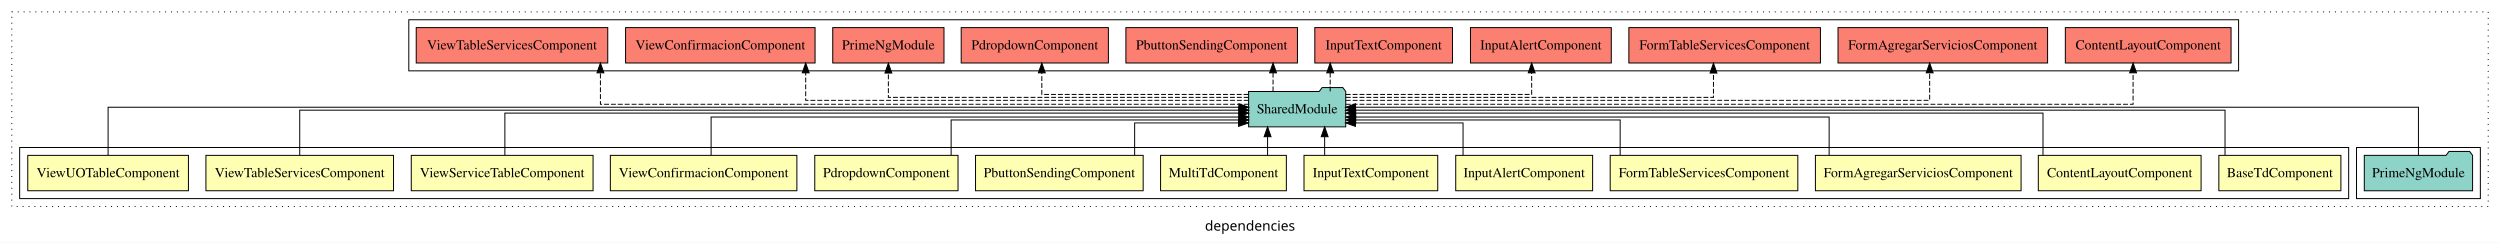
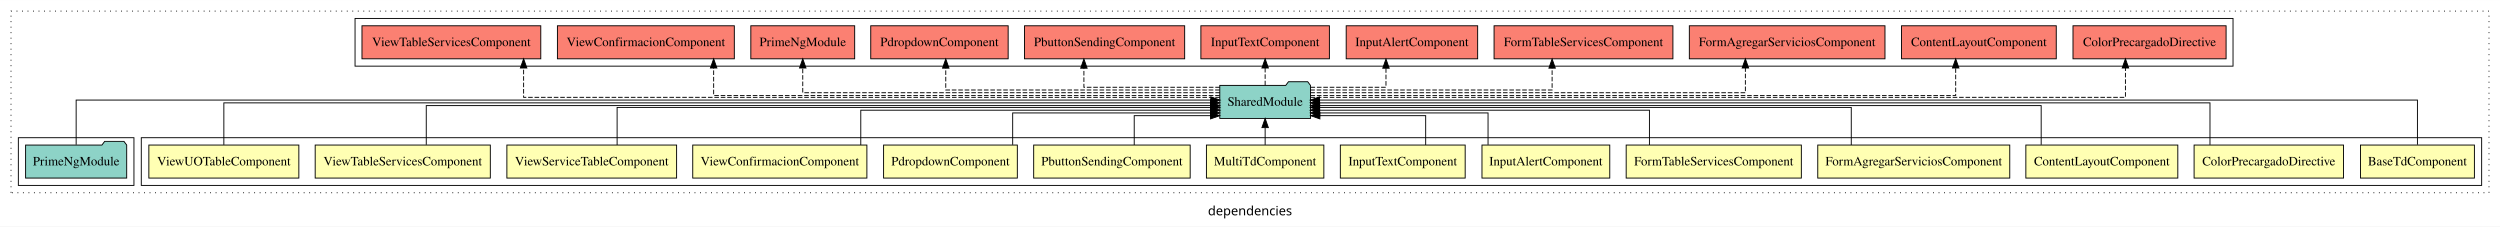
- <svg xmlns="http://www.w3.org/2000/svg" width="2544pt" height="247pt" viewBox="0.00 0.00 2544.00 246.80">
+ <svg xmlns="http://www.w3.org/2000/svg" width="2725pt" height="247pt" viewBox="0.00 0.00 2725.00 246.80">
  <g id="graph0" class="graph" transform="scale(1 1) rotate(0) translate(4 242.8)">
-     <polygon fill="white" stroke="transparent" points="-4,4 -4,-242.8 2540,-242.8 2540,4 -4,4" />
-     <text text-anchor="middle" x="1268" y="-8.2" font-family="sans-serif" font-size="14.00">dependencies</text>
+     <polygon fill="white" stroke="transparent" points="-4,4 -4,-242.8 2721,-242.8 2721,4 -4,4" />
+     <text text-anchor="middle" x="1358.5" y="-8.2" font-family="sans-serif" font-size="14.00">dependencies</text>
    <g id="clust1" class="cluster">
-       <polygon fill="none" stroke="black" stroke-dasharray="1,5" points="8,-32.8 8,-230.8 2528,-230.8 2528,-32.8 8,-32.8" />
-     </g>
-     <g id="clust16" class="cluster">
-       <polygon fill="none" stroke="black" points="2394,-40.8 2394,-92.8 2520,-92.8 2520,-40.8 2394,-40.8" />
+       <polygon fill="none" stroke="black" stroke-dasharray="1,5" points="8,-32.8 8,-230.8 2709,-230.8 2709,-32.8 8,-32.8" />
+     </g>
+     <g id="clust2" class="cluster">
+       <polygon fill="none" stroke="black" points="150,-40.8 150,-92.8 2701,-92.8 2701,-40.8 150,-40.8" />
    </g>
    <g id="clust17" class="cluster">
-       <polygon fill="none" stroke="black" points="412,-170.8 412,-222.8 2274,-222.8 2274,-170.8 412,-170.8" />
-     </g>
-     <g id="clust2" class="cluster">
-       <polygon fill="none" stroke="black" points="16,-40.8 16,-92.8 2386,-92.8 2386,-40.8 16,-40.8" />
+       <polygon fill="none" stroke="black" points="16,-40.8 16,-92.8 142,-92.8 142,-40.8 16,-40.8" />
+     </g>
+     <g id="clust18" class="cluster">
+       <polygon fill="none" stroke="black" points="383,-170.8 383,-222.8 2430,-222.8 2430,-170.8 383,-170.8" />
    </g>
    <g id="node1" class="node">
-       <polygon fill="#ffffb3" stroke="black" points="2378.1,-84.8 2253.9,-84.8 2253.9,-48.8 2378.1,-48.8 2378.1,-84.8" />
-       <text text-anchor="middle" x="2316" y="-62.6" font-family="Times,serif" font-size="14.00">BaseTdComponent</text>
+       <polygon fill="#ffffb3" stroke="black" points="2693.1,-84.8 2568.9,-84.8 2568.9,-48.8 2693.1,-48.8 2693.1,-84.8" />
+       <text text-anchor="middle" x="2631" y="-62.6" font-family="Times,serif" font-size="14.00">BaseTdComponent</text>
+     </g>
+     <g id="node15" class="node">
+       <polygon fill="#8dd3c7" stroke="black" points="1424.43,-149.8 1421.43,-153.8 1400.43,-153.8 1397.43,-149.8 1325.57,-149.8 1325.57,-113.8 1424.43,-113.8 1424.43,-149.8" />
+       <text text-anchor="middle" x="1375" y="-127.6" font-family="Times,serif" font-size="14.00">SharedModule</text>
+     </g>
+     <g id="edge1" class="edge">
+       <path fill="none" stroke="black" d="M2631,-85.11C2631,-104.95 2631,-133.8 2631,-133.8 2631,-133.8 1434.24,-133.8 1434.24,-133.8" />
+       <polygon fill="black" stroke="black" points="1434.24,-130.3 1424.24,-133.8 1434.24,-137.3 1434.24,-130.3" />
+     </g>
+     <g id="node2" class="node">
+       <polygon fill="#ffffb3" stroke="black" points="2550.44,-84.8 2387.56,-84.8 2387.56,-48.8 2550.44,-48.8 2550.44,-84.8" />
+       <text text-anchor="middle" x="2469" y="-62.6" font-family="Times,serif" font-size="14.00">ColorPrecargadoDirective</text>
+     </g>
+     <g id="edge2" class="edge">
+       <path fill="none" stroke="black" d="M2404.88,-84.97C2404.88,-103.89 2404.88,-130.8 2404.88,-130.8 2404.88,-130.8 1434.33,-130.8 1434.33,-130.8" />
+       <polygon fill="black" stroke="black" points="1434.33,-127.3 1424.33,-130.8 1434.33,-134.3 1434.33,-127.3" />
+     </g>
+     <g id="node3" class="node">
+       <polygon fill="#ffffb3" stroke="black" points="2369.82,-84.8 2204.18,-84.8 2204.18,-48.8 2369.82,-48.8 2369.82,-84.8" />
+       <text text-anchor="middle" x="2287" y="-62.6" font-family="Times,serif" font-size="14.00">ContentLayoutComponent</text>
+     </g>
+     <g id="edge3" class="edge">
+       <path fill="none" stroke="black" d="M2220.88,-85.1C2220.88,-103.07 2220.88,-127.8 2220.88,-127.8 2220.88,-127.8 1434.44,-127.8 1434.44,-127.8" />
+       <polygon fill="black" stroke="black" points="1434.44,-124.3 1424.44,-127.8 1434.44,-131.3 1434.44,-124.3" />
+     </g>
+     <g id="node4" class="node">
+       <polygon fill="#ffffb3" stroke="black" points="2186.64,-84.8 1977.36,-84.8 1977.36,-48.8 2186.64,-48.8 2186.64,-84.8" />
+       <text text-anchor="middle" x="2082" y="-62.6" font-family="Times,serif" font-size="14.00">FormAgregarServiciosComponent</text>
+     </g>
+     <g id="edge4" class="edge">
+       <path fill="none" stroke="black" d="M2013.88,-84.82C2013.88,-102.17 2013.88,-125.8 2013.88,-125.8 2013.88,-125.8 1434.33,-125.8 1434.33,-125.8" />
+       <polygon fill="black" stroke="black" points="1434.33,-122.3 1424.33,-125.8 1434.33,-129.3 1434.33,-122.3" />
+     </g>
+     <g id="node5" class="node">
+       <polygon fill="#ffffb3" stroke="black" points="1959.47,-84.8 1768.53,-84.8 1768.53,-48.8 1959.47,-48.8 1959.47,-84.8" />
+       <text text-anchor="middle" x="1864" y="-62.6" font-family="Times,serif" font-size="14.00">FormTableServicesComponent</text>
+     </g>
+     <g id="edge5" class="edge">
+       <path fill="none" stroke="black" d="M1793.88,-84.83C1793.88,-101.2 1793.88,-122.8 1793.88,-122.8 1793.88,-122.8 1434.28,-122.8 1434.28,-122.8" />
+       <polygon fill="black" stroke="black" points="1434.28,-119.3 1424.28,-122.8 1434.28,-126.3 1434.28,-119.3" />
+     </g>
+     <g id="node6" class="node">
+       <polygon fill="#ffffb3" stroke="black" points="1750.65,-84.8 1611.35,-84.8 1611.35,-48.8 1750.65,-48.8 1750.65,-84.8" />
+       <text text-anchor="middle" x="1681" y="-62.6" font-family="Times,serif" font-size="14.00">InputAlertComponent</text>
+     </g>
+     <g id="edge6" class="edge">
+       <path fill="none" stroke="black" d="M1617.97,-85.04C1617.97,-100.37 1617.97,-119.8 1617.97,-119.8 1617.97,-119.8 1434.46,-119.8 1434.46,-119.8" />
+       <polygon fill="black" stroke="black" points="1434.46,-116.3 1424.46,-119.8 1434.46,-123.3 1434.46,-116.3" />
+     </g>
+     <g id="node7" class="node">
+       <polygon fill="#ffffb3" stroke="black" points="1593.04,-84.8 1456.96,-84.8 1456.96,-48.8 1593.04,-48.8 1593.04,-84.8" />
+       <text text-anchor="middle" x="1525" y="-62.6" font-family="Times,serif" font-size="14.00">InputTextComponent</text>
+     </g>
+     <g id="edge7" class="edge">
+       <path fill="none" stroke="black" d="M1549.99,-84.85C1549.99,-99.17 1549.99,-116.8 1549.99,-116.8 1549.99,-116.8 1434.68,-116.8 1434.68,-116.8" />
+       <polygon fill="black" stroke="black" points="1434.68,-113.3 1424.68,-116.8 1434.68,-120.3 1434.68,-113.3" />
+     </g>
+     <g id="node8" class="node">
+       <polygon fill="#ffffb3" stroke="black" points="1439,-84.8 1311,-84.8 1311,-48.8 1439,-48.8 1439,-84.8" />
+       <text text-anchor="middle" x="1375" y="-62.6" font-family="Times,serif" font-size="14.00">MultiTdComponent</text>
+     </g>
+     <g id="edge8" class="edge">
+       <path fill="none" stroke="black" d="M1375,-84.91C1375,-84.91 1375,-103.79 1375,-103.79" />
+       <polygon fill="black" stroke="black" points="1371.5,-103.79 1375,-113.79 1378.5,-103.79 1371.5,-103.79" />
+     </g>
+     <g id="node9" class="node">
+       <polygon fill="#ffffb3" stroke="black" points="1293.29,-84.8 1122.71,-84.8 1122.71,-48.8 1293.29,-48.8 1293.29,-84.8" />
+       <text text-anchor="middle" x="1208" y="-62.6" font-family="Times,serif" font-size="14.00">PbuttonSendingComponent</text>
+     </g>
+     <g id="edge9" class="edge">
+       <path fill="none" stroke="black" d="M1232.3,-84.85C1232.3,-99.17 1232.3,-116.8 1232.3,-116.8 1232.3,-116.8 1315.49,-116.8 1315.49,-116.8" />
+       <polygon fill="black" stroke="black" points="1315.49,-120.3 1325.49,-116.8 1315.49,-113.3 1315.49,-120.3" />
+     </g>
+     <g id="node10" class="node">
+       <polygon fill="#ffffb3" stroke="black" points="1104.89,-84.8 959.11,-84.8 959.11,-48.8 1104.89,-48.8 1104.89,-84.8" />
+       <text text-anchor="middle" x="1032" y="-62.6" font-family="Times,serif" font-size="14.00">PdropdownComponent</text>
+     </g>
+     <g id="edge10" class="edge">
+       <path fill="none" stroke="black" d="M1099.82,-85.04C1099.82,-100.37 1099.82,-119.8 1099.82,-119.8 1099.82,-119.8 1315.49,-119.8 1315.49,-119.8" />
+       <polygon fill="black" stroke="black" points="1315.49,-123.3 1325.49,-119.8 1315.49,-116.3 1315.49,-123.3" />
+     </g>
+     <g id="node11" class="node">
+       <polygon fill="#ffffb3" stroke="black" points="940.91,-84.8 751.09,-84.8 751.09,-48.8 940.91,-48.8 940.91,-84.8" />
+       <text text-anchor="middle" x="846" y="-62.6" font-family="Times,serif" font-size="14.00">ViewConfirmacionComponent</text>
+     </g>
+     <g id="edge11" class="edge">
+       <path fill="none" stroke="black" d="M934.25,-84.83C934.25,-101.2 934.25,-122.8 934.25,-122.8 934.25,-122.8 1315.72,-122.8 1315.72,-122.8" />
+       <polygon fill="black" stroke="black" points="1315.72,-126.3 1325.72,-122.8 1315.72,-119.3 1315.72,-126.3" />
+     </g>
+     <g id="node12" class="node">
+       <polygon fill="#ffffb3" stroke="black" points="733.5,-84.8 548.5,-84.8 548.5,-48.8 733.5,-48.8 733.5,-84.8" />
+       <text text-anchor="middle" x="641" y="-62.6" font-family="Times,serif" font-size="14.00">ViewServiceTableComponent</text>
+     </g>
+     <g id="edge12" class="edge">
+       <path fill="none" stroke="black" d="M668.65,-84.82C668.65,-102.17 668.65,-125.8 668.65,-125.8 668.65,-125.8 1315.61,-125.8 1315.61,-125.8" />
+       <polygon fill="black" stroke="black" points="1315.61,-129.3 1325.61,-125.8 1315.61,-122.3 1315.61,-129.3" />
+     </g>
+     <g id="node13" class="node">
+       <polygon fill="#ffffb3" stroke="black" points="530.45,-84.8 339.55,-84.8 339.55,-48.8 530.45,-48.8 530.45,-84.8" />
+       <text text-anchor="middle" x="435" y="-62.6" font-family="Times,serif" font-size="14.00">ViewTableServicesComponent</text>
+     </g>
+     <g id="edge13" class="edge">
+       <path fill="none" stroke="black" d="M460.62,-85.1C460.62,-103.07 460.62,-127.8 460.62,-127.8 460.62,-127.8 1315.52,-127.8 1315.52,-127.8" />
+       <polygon fill="black" stroke="black" points="1315.52,-131.3 1325.52,-127.8 1315.51,-124.3 1315.52,-131.3" />
    </g>
    <g id="node14" class="node">
-       <polygon fill="#8dd3c7" stroke="black" points="1365.43,-149.8 1362.43,-153.8 1341.43,-153.8 1338.43,-149.8 1266.57,-149.8 1266.57,-113.8 1365.43,-113.8 1365.43,-149.8" />
-       <text text-anchor="middle" x="1316" y="-127.6" font-family="Times,serif" font-size="14.00">SharedModule</text>
-     </g>
-     <g id="edge1" class="edge">
-       <path fill="none" stroke="black" d="M2260.18,-84.97C2260.18,-103.89 2260.18,-130.8 2260.18,-130.8 2260.18,-130.8 1375.43,-130.8 1375.43,-130.8" />
-       <polygon fill="black" stroke="black" points="1375.43,-127.3 1365.43,-130.8 1375.43,-134.3 1375.43,-127.3" />
-     </g>
-     <g id="node2" class="node">
-       <polygon fill="#ffffb3" stroke="black" points="2235.82,-84.8 2070.18,-84.8 2070.18,-48.8 2235.82,-48.8 2235.82,-84.8" />
-       <text text-anchor="middle" x="2153" y="-62.6" font-family="Times,serif" font-size="14.00">ContentLayoutComponent</text>
-     </g>
-     <g id="edge2" class="edge">
-       <path fill="none" stroke="black" d="M2074.95,-85.1C2074.95,-103.07 2074.95,-127.8 2074.95,-127.8 2074.95,-127.8 1375.5,-127.8 1375.5,-127.8" />
-       <polygon fill="black" stroke="black" points="1375.5,-124.3 1365.5,-127.8 1375.5,-131.3 1375.5,-124.3" />
-     </g>
-     <g id="node3" class="node">
-       <polygon fill="#ffffb3" stroke="black" points="2052.64,-84.8 1843.36,-84.8 1843.36,-48.8 2052.64,-48.8 2052.64,-84.8" />
-       <text text-anchor="middle" x="1948" y="-62.6" font-family="Times,serif" font-size="14.00">FormAgregarServiciosComponent</text>
-     </g>
-     <g id="edge3" class="edge">
-       <path fill="none" stroke="black" d="M1857.33,-84.84C1857.33,-101.53 1857.33,-123.8 1857.33,-123.8 1857.33,-123.8 1375.47,-123.8 1375.47,-123.8" />
-       <polygon fill="black" stroke="black" points="1375.47,-120.3 1365.47,-123.8 1375.47,-127.3 1375.47,-120.3" />
-     </g>
-     <g id="node4" class="node">
-       <polygon fill="#ffffb3" stroke="black" points="1825.47,-84.8 1634.53,-84.8 1634.53,-48.8 1825.47,-48.8 1825.47,-84.8" />
-       <text text-anchor="middle" x="1730" y="-62.6" font-family="Times,serif" font-size="14.00">FormTableServicesComponent</text>
-     </g>
-     <g id="edge4" class="edge">
-       <path fill="none" stroke="black" d="M1644.67,-85.08C1644.67,-100.75 1644.67,-120.8 1644.67,-120.8 1644.67,-120.8 1375.56,-120.8 1375.56,-120.8" />
-       <polygon fill="black" stroke="black" points="1375.56,-117.3 1365.56,-120.8 1375.56,-124.3 1375.56,-117.3" />
-     </g>
-     <g id="node5" class="node">
-       <polygon fill="#ffffb3" stroke="black" points="1616.65,-84.8 1477.35,-84.8 1477.35,-48.8 1616.65,-48.8 1616.65,-84.8" />
-       <text text-anchor="middle" x="1547" y="-62.6" font-family="Times,serif" font-size="14.00">InputAlertComponent</text>
-     </g>
-     <g id="edge5" class="edge">
-       <path fill="none" stroke="black" d="M1484.8,-84.92C1484.8,-99.58 1484.8,-117.8 1484.8,-117.8 1484.8,-117.8 1375.28,-117.8 1375.28,-117.8" />
-       <polygon fill="black" stroke="black" points="1375.28,-114.3 1365.28,-117.8 1375.28,-121.3 1375.28,-114.3" />
-     </g>
-     <g id="node6" class="node">
-       <polygon fill="#ffffb3" stroke="black" points="1459.04,-84.8 1322.96,-84.8 1322.96,-48.8 1459.04,-48.8 1459.04,-84.8" />
-       <text text-anchor="middle" x="1391" y="-62.6" font-family="Times,serif" font-size="14.00">InputTextComponent</text>
-     </g>
-     <g id="edge6" class="edge">
-       <path fill="none" stroke="black" d="M1343.97,-84.91C1343.97,-84.91 1343.97,-103.79 1343.97,-103.79" />
-       <polygon fill="black" stroke="black" points="1340.47,-103.79 1343.97,-113.79 1347.47,-103.79 1340.47,-103.79" />
-     </g>
-     <g id="node7" class="node">
-       <polygon fill="#ffffb3" stroke="black" points="1305,-84.8 1177,-84.8 1177,-48.8 1305,-48.8 1305,-84.8" />
-       <text text-anchor="middle" x="1241" y="-62.6" font-family="Times,serif" font-size="14.00">MultiTdComponent</text>
-     </g>
-     <g id="edge7" class="edge">
-       <path fill="none" stroke="black" d="M1285.89,-84.91C1285.89,-84.91 1285.89,-103.79 1285.89,-103.79" />
-       <polygon fill="black" stroke="black" points="1282.39,-103.79 1285.89,-113.79 1289.39,-103.79 1282.39,-103.79" />
-     </g>
-     <g id="node8" class="node">
-       <polygon fill="#ffffb3" stroke="black" points="1159.29,-84.8 988.71,-84.8 988.71,-48.8 1159.29,-48.8 1159.29,-84.8" />
-       <text text-anchor="middle" x="1074" y="-62.6" font-family="Times,serif" font-size="14.00">PbuttonSendingComponent</text>
-     </g>
-     <g id="edge8" class="edge">
-       <path fill="none" stroke="black" d="M1150.62,-84.92C1150.62,-99.58 1150.62,-117.8 1150.62,-117.8 1150.62,-117.8 1256.38,-117.8 1256.38,-117.8" />
-       <polygon fill="black" stroke="black" points="1256.38,-121.3 1266.38,-117.8 1256.38,-114.3 1256.38,-121.3" />
-     </g>
-     <g id="node9" class="node">
-       <polygon fill="#ffffb3" stroke="black" points="970.89,-84.8 825.11,-84.8 825.11,-48.8 970.89,-48.8 970.89,-84.8" />
-       <text text-anchor="middle" x="898" y="-62.6" font-family="Times,serif" font-size="14.00">PdropdownComponent</text>
-     </g>
-     <g id="edge9" class="edge">
-       <path fill="none" stroke="black" d="M963.87,-85.08C963.87,-100.75 963.87,-120.8 963.87,-120.8 963.87,-120.8 1256.67,-120.8 1256.67,-120.8" />
-       <polygon fill="black" stroke="black" points="1256.67,-124.3 1266.67,-120.8 1256.67,-117.3 1256.67,-124.3" />
-     </g>
-     <g id="node10" class="node">
-       <polygon fill="#ffffb3" stroke="black" points="806.91,-84.8 617.09,-84.8 617.09,-48.8 806.91,-48.8 806.91,-84.8" />
-       <text text-anchor="middle" x="712" y="-62.6" font-family="Times,serif" font-size="14.00">ViewConfirmacionComponent</text>
-     </g>
-     <g id="edge10" class="edge">
-       <path fill="none" stroke="black" d="M719.62,-84.84C719.62,-101.53 719.62,-123.8 719.62,-123.8 719.62,-123.8 1256.69,-123.8 1256.69,-123.8" />
-       <polygon fill="black" stroke="black" points="1256.69,-127.3 1266.69,-123.8 1256.69,-120.3 1256.69,-127.3" />
-     </g>
-     <g id="node11" class="node">
-       <polygon fill="#ffffb3" stroke="black" points="599.5,-84.8 414.5,-84.8 414.5,-48.8 599.5,-48.8 599.5,-84.8" />
-       <text text-anchor="middle" x="507" y="-62.6" font-family="Times,serif" font-size="14.00">ViewServiceTableComponent</text>
-     </g>
-     <g id="edge11" class="edge">
-       <path fill="none" stroke="black" d="M509.76,-85.1C509.76,-103.07 509.76,-127.8 509.76,-127.8 509.76,-127.8 1256.78,-127.8 1256.78,-127.8" />
-       <polygon fill="black" stroke="black" points="1256.78,-131.3 1266.78,-127.8 1256.78,-124.3 1256.78,-131.3" />
-     </g>
-     <g id="node12" class="node">
-       <polygon fill="#ffffb3" stroke="black" points="396.45,-84.8 205.55,-84.8 205.55,-48.8 396.45,-48.8 396.45,-84.8" />
-       <text text-anchor="middle" x="301" y="-62.6" font-family="Times,serif" font-size="14.00">ViewTableServicesComponent</text>
-     </g>
-     <g id="edge12" class="edge">
-       <path fill="none" stroke="black" d="M301,-84.97C301,-103.89 301,-130.8 301,-130.8 301,-130.8 1256.7,-130.8 1256.7,-130.8" />
-       <polygon fill="black" stroke="black" points="1256.7,-134.3 1266.7,-130.8 1256.7,-127.3 1256.7,-134.3" />
-     </g>
-     <g id="node13" class="node">
-       <polygon fill="#ffffb3" stroke="black" points="187.75,-84.8 24.25,-84.8 24.25,-48.8 187.75,-48.8 187.75,-84.8" />
-       <text text-anchor="middle" x="106" y="-62.6" font-family="Times,serif" font-size="14.00">ViewUOTableComponent</text>
-     </g>
-     <g id="edge13" class="edge">
-       <path fill="none" stroke="black" d="M106,-85.11C106,-104.95 106,-133.8 106,-133.8 106,-133.8 1256.69,-133.8 1256.69,-133.8" />
-       <polygon fill="black" stroke="black" points="1256.69,-137.3 1266.69,-133.8 1256.69,-130.3 1256.69,-137.3" />
+       <polygon fill="#ffffb3" stroke="black" points="321.75,-84.8 158.25,-84.8 158.25,-48.8 321.75,-48.8 321.75,-84.8" />
+       <text text-anchor="middle" x="240" y="-62.6" font-family="Times,serif" font-size="14.00">ViewUOTableComponent</text>
+     </g>
+     <g id="edge14" class="edge">
+       <path fill="none" stroke="black" d="M240,-84.97C240,-103.89 240,-130.8 240,-130.8 240,-130.8 1315.5,-130.8 1315.5,-130.8" />
+       <polygon fill="black" stroke="black" points="1315.5,-134.3 1325.5,-130.8 1315.5,-127.3 1315.5,-134.3" />
+     </g>
+     <g id="node17" class="node">
+       <polygon fill="#fb8072" stroke="black" points="2422.44,-214.8 2255.56,-214.8 2255.56,-178.8 2422.44,-178.8 2422.44,-214.8" />
+       <text text-anchor="middle" x="2339" y="-192.6" font-family="Times,serif" font-size="14.00">ColorPrecargadoDirective </text>
+     </g>
+     <g id="edge16" class="edge">
+       <path fill="none" stroke="black" stroke-dasharray="5,2" d="M1424.42,-136.8C1617.83,-136.8 2312.72,-136.8 2312.72,-136.8 2312.72,-136.8 2312.72,-168.8 2312.72,-168.8" />
+       <polygon fill="black" stroke="black" points="2309.22,-168.8 2312.72,-178.8 2316.22,-168.8 2309.22,-168.8" />
+     </g>
+     <g id="node18" class="node">
+       <polygon fill="#fb8072" stroke="black" points="2237.32,-214.8 2068.68,-214.8 2068.68,-178.8 2237.32,-178.8 2237.32,-214.8" />
+       <text text-anchor="middle" x="2153" y="-192.6" font-family="Times,serif" font-size="14.00">ContentLayoutComponent </text>
+     </g>
+     <g id="edge17" class="edge">
+       <path fill="none" stroke="black" stroke-dasharray="5,2" d="M1424.39,-138.8C1591.84,-138.8 2127.7,-138.8 2127.7,-138.8 2127.7,-138.8 2127.7,-168.77 2127.7,-168.77" />
+       <polygon fill="black" stroke="black" points="2124.2,-168.77 2127.7,-178.77 2131.2,-168.77 2124.2,-168.77" />
+     </g>
+     <g id="node19" class="node">
+       <polygon fill="#fb8072" stroke="black" points="2050.63,-214.8 1837.37,-214.8 1837.37,-178.8 2050.63,-178.8 2050.63,-214.8" />
+       <text text-anchor="middle" x="1944" y="-192.6" font-family="Times,serif" font-size="14.00">FormAgregarServiciosComponent </text>
+     </g>
+     <g id="edge18" class="edge">
+       <path fill="none" stroke="black" stroke-dasharray="5,2" d="M1424.25,-141.8C1554.55,-141.8 1898.46,-141.8 1898.46,-141.8 1898.46,-141.8 1898.46,-168.79 1898.46,-168.79" />
+       <polygon fill="black" stroke="black" points="1894.96,-168.79 1898.46,-178.79 1901.96,-168.79 1894.96,-168.79" />
+     </g>
+     <g id="node20" class="node">
+       <polygon fill="#fb8072" stroke="black" points="1819.47,-214.8 1624.53,-214.8 1624.53,-178.8 1819.47,-178.8 1819.47,-214.8" />
+       <text text-anchor="middle" x="1722" y="-192.6" font-family="Times,serif" font-size="14.00">FormTableServicesComponent </text>
+     </g>
+     <g id="edge19" class="edge">
+       <path fill="none" stroke="black" stroke-dasharray="5,2" d="M1424.22,-144.8C1512.31,-144.8 1687.8,-144.8 1687.8,-144.8 1687.8,-144.8 1687.8,-168.61 1687.8,-168.61" />
+       <polygon fill="black" stroke="black" points="1684.3,-168.61 1687.8,-178.61 1691.3,-168.61 1684.3,-168.61" />
+     </g>
+     <g id="node21" class="node">
+       <polygon fill="#fb8072" stroke="black" points="1606.65,-214.8 1463.35,-214.8 1463.35,-178.8 1606.65,-178.8 1606.65,-214.8" />
+       <text text-anchor="middle" x="1535" y="-192.6" font-family="Times,serif" font-size="14.00">InputAlertComponent </text>
+     </g>
+     <g id="edge20" class="edge">
+       <path fill="none" stroke="black" stroke-dasharray="5,2" d="M1424.42,-147.8C1461.79,-147.8 1506.71,-147.8 1506.71,-147.8 1506.71,-147.8 1506.71,-168.55 1506.71,-168.55" />
+       <polygon fill="black" stroke="black" points="1503.21,-168.55 1506.71,-178.55 1510.21,-168.55 1503.21,-168.55" />
+     </g>
+     <g id="node22" class="node">
+       <polygon fill="#fb8072" stroke="black" points="1445.04,-214.8 1304.96,-214.8 1304.96,-178.8 1445.04,-178.8 1445.04,-214.8" />
+       <text text-anchor="middle" x="1375" y="-192.6" font-family="Times,serif" font-size="14.00">InputTextComponent </text>
+     </g>
+     <g id="edge21" class="edge">
+       <path fill="none" stroke="black" stroke-dasharray="5,2" d="M1375,-149.91C1375,-149.91 1375,-168.79 1375,-168.79" />
+       <polygon fill="black" stroke="black" points="1371.5,-168.79 1375,-178.79 1378.5,-168.79 1371.5,-168.79" />
+     </g>
+     <g id="node23" class="node">
+       <polygon fill="#fb8072" stroke="black" points="1287.29,-214.8 1112.71,-214.8 1112.71,-178.8 1287.29,-178.8 1287.29,-214.8" />
+       <text text-anchor="middle" x="1200" y="-192.6" font-family="Times,serif" font-size="14.00">PbuttonSendingComponent </text>
+     </g>
+     <g id="edge22" class="edge">
+       <path fill="none" stroke="black" stroke-dasharray="5,2" d="M1325.66,-147.8C1267.15,-147.8 1177.45,-147.8 1177.45,-147.8 1177.45,-147.8 1177.45,-168.55 1177.45,-168.55" />
+       <polygon fill="black" stroke="black" points="1173.95,-168.55 1177.45,-178.55 1180.95,-168.55 1173.95,-168.55" />
+     </g>
+     <g id="node24" class="node">
+       <polygon fill="#fb8072" stroke="black" points="1094.89,-214.8 945.11,-214.8 945.11,-178.8 1094.89,-178.8 1094.89,-214.8" />
+       <text text-anchor="middle" x="1020" y="-192.6" font-family="Times,serif" font-size="14.00">PdropdownComponent </text>
+     </g>
+     <g id="edge23" class="edge">
+       <path fill="none" stroke="black" stroke-dasharray="5,2" d="M1325.49,-144.8C1229.38,-144.8 1026.88,-144.8 1026.88,-144.8 1026.88,-144.8 1026.88,-168.61 1026.88,-168.61" />
+       <polygon fill="black" stroke="black" points="1023.38,-168.61 1026.88,-178.61 1030.38,-168.61 1023.38,-168.61" />
+     </g>
+     <g id="node25" class="node">
+       <polygon fill="#fb8072" stroke="black" points="927.6,-214.8 814.4,-214.8 814.4,-178.8 927.6,-178.8 927.6,-214.8" />
+       <text text-anchor="middle" x="871" y="-192.6" font-family="Times,serif" font-size="14.00">PrimeNgModule </text>
+     </g>
+     <g id="edge24" class="edge">
+       <path fill="none" stroke="black" stroke-dasharray="5,2" d="M1325.76,-141.8C1198.94,-141.8 871,-141.8 871,-141.8 871,-141.8 871,-168.79 871,-168.79" />
+       <polygon fill="black" stroke="black" points="867.5,-168.79 871,-178.79 874.5,-168.79 867.5,-168.79" />
+     </g>
+     <g id="node26" class="node">
+       <polygon fill="#fb8072" stroke="black" points="796.41,-214.8 603.59,-214.8 603.59,-178.8 796.41,-178.8 796.41,-214.8" />
+       <text text-anchor="middle" x="700" y="-192.6" font-family="Times,serif" font-size="14.00">ViewConfirmacionComponent </text>
+     </g>
+     <g id="edge25" class="edge">
+       <path fill="none" stroke="black" stroke-dasharray="5,2" d="M1325.55,-138.8C1181.76,-138.8 773.88,-138.8 773.88,-138.8 773.88,-138.8 773.88,-168.77 773.88,-168.77" />
+       <polygon fill="black" stroke="black" points="770.38,-168.77 773.88,-178.77 777.38,-168.77 770.38,-168.77" />
+     </g>
+     <g id="node27" class="node">
+       <polygon fill="#fb8072" stroke="black" points="585.45,-214.8 390.55,-214.8 390.55,-178.8 585.45,-178.8 585.45,-214.8" />
+       <text text-anchor="middle" x="488" y="-192.6" font-family="Times,serif" font-size="14.00">ViewTableServicesComponent </text>
+     </g>
+     <g id="edge26" class="edge">
+       <path fill="none" stroke="black" stroke-dasharray="5,2" d="M1325.66,-136.8C1150.17,-136.8 566.74,-136.8 566.74,-136.8 566.74,-136.8 566.74,-168.8 566.74,-168.8" />
+       <polygon fill="black" stroke="black" points="563.24,-168.8 566.74,-178.8 570.24,-168.8 563.24,-168.8" />
    </g>
    <g id="node16" class="node">
-       <polygon fill="#fb8072" stroke="black" points="2266.32,-214.8 2097.68,-214.8 2097.68,-178.8 2266.32,-178.8 2266.32,-214.8" />
-       <text text-anchor="middle" x="2182" y="-192.6" font-family="Times,serif" font-size="14.00">ContentLayoutComponent </text>
+       <polygon fill="#8dd3c7" stroke="black" points="134.1,-84.8 131.1,-88.8 110.1,-88.8 107.1,-84.8 23.9,-84.8 23.9,-48.8 134.1,-48.8 134.1,-84.8" />
+       <text text-anchor="middle" x="79" y="-62.6" font-family="Times,serif" font-size="14.00">PrimeNgModule</text>
    </g>
    <g id="edge15" class="edge">
-       <path fill="none" stroke="black" stroke-dasharray="5,2" d="M1365.41,-136.8C1546.95,-136.8 2166.62,-136.8 2166.62,-136.8 2166.62,-136.8 2166.62,-168.8 2166.62,-168.8" />
-       <polygon fill="black" stroke="black" points="2163.13,-168.8 2166.62,-178.8 2170.13,-168.8 2163.13,-168.8" />
-     </g>
-     <g id="node17" class="node">
-       <polygon fill="#fb8072" stroke="black" points="2079.63,-214.8 1866.37,-214.8 1866.37,-178.8 2079.63,-178.8 2079.63,-214.8" />
-       <text text-anchor="middle" x="1973" y="-192.6" font-family="Times,serif" font-size="14.00">FormAgregarServiciosComponent </text>
-     </g>
-     <g id="edge16" class="edge">
-       <path fill="none" stroke="black" stroke-dasharray="5,2" d="M1365.44,-140.8C1516.15,-140.8 1959.62,-140.8 1959.62,-140.8 1959.62,-140.8 1959.62,-168.77 1959.62,-168.77" />
-       <polygon fill="black" stroke="black" points="1956.13,-168.77 1959.62,-178.77 1963.13,-168.77 1956.13,-168.77" />
-     </g>
-     <g id="node18" class="node">
-       <polygon fill="#fb8072" stroke="black" points="1848.47,-214.8 1653.53,-214.8 1653.53,-178.8 1848.47,-178.8 1848.47,-214.8" />
-       <text text-anchor="middle" x="1751" y="-192.6" font-family="Times,serif" font-size="14.00">FormTableServicesComponent </text>
-     </g>
-     <g id="edge17" class="edge">
-       <path fill="none" stroke="black" stroke-dasharray="5,2" d="M1365.42,-143.8C1477.17,-143.8 1739.62,-143.8 1739.62,-143.8 1739.62,-143.8 1739.62,-168.56 1739.62,-168.56" />
-       <polygon fill="black" stroke="black" points="1736.13,-168.56 1739.62,-178.56 1743.13,-168.56 1736.13,-168.56" />
-     </g>
-     <g id="node19" class="node">
-       <polygon fill="#fb8072" stroke="black" points="1635.65,-214.8 1492.35,-214.8 1492.35,-178.8 1635.65,-178.8 1635.65,-214.8" />
-       <text text-anchor="middle" x="1564" y="-192.6" font-family="Times,serif" font-size="14.00">InputAlertComponent </text>
-     </g>
-     <g id="edge18" class="edge">
-       <path fill="none" stroke="black" stroke-dasharray="5,2" d="M1365.44,-146.8C1435.34,-146.8 1554.62,-146.8 1554.62,-146.8 1554.62,-146.8 1554.62,-168.75 1554.62,-168.75" />
-       <polygon fill="black" stroke="black" points="1551.13,-168.75 1554.62,-178.75 1558.13,-168.75 1551.13,-168.75" />
-     </g>
-     <g id="node20" class="node">
-       <polygon fill="#fb8072" stroke="black" points="1474.04,-214.8 1333.96,-214.8 1333.96,-178.8 1474.04,-178.8 1474.04,-214.8" />
-       <text text-anchor="middle" x="1404" y="-192.6" font-family="Times,serif" font-size="14.00">InputTextComponent </text>
-     </g>
-     <g id="edge19" class="edge">
-       <path fill="none" stroke="black" stroke-dasharray="5,2" d="M1349.6,-149.91C1349.6,-149.91 1349.6,-168.79 1349.6,-168.79" />
-       <polygon fill="black" stroke="black" points="1346.1,-168.79 1349.6,-178.79 1353.1,-168.79 1346.1,-168.79" />
-     </g>
-     <g id="node21" class="node">
-       <polygon fill="#fb8072" stroke="black" points="1316.29,-214.8 1141.71,-214.8 1141.71,-178.8 1316.29,-178.8 1316.29,-214.8" />
-       <text text-anchor="middle" x="1229" y="-192.6" font-family="Times,serif" font-size="14.00">PbuttonSendingComponent </text>
-     </g>
-     <g id="edge20" class="edge">
-       <path fill="none" stroke="black" stroke-dasharray="5,2" d="M1291.46,-149.91C1291.46,-149.91 1291.46,-168.79 1291.46,-168.79" />
-       <polygon fill="black" stroke="black" points="1287.96,-168.79 1291.46,-178.79 1294.96,-168.79 1287.96,-168.79" />
-     </g>
-     <g id="node22" class="node">
-       <polygon fill="#fb8072" stroke="black" points="1123.89,-214.8 974.11,-214.8 974.11,-178.8 1123.89,-178.8 1123.89,-214.8" />
-       <text text-anchor="middle" x="1049" y="-192.6" font-family="Times,serif" font-size="14.00">PdropdownComponent </text>
-     </g>
-     <g id="edge21" class="edge">
-       <path fill="none" stroke="black" stroke-dasharray="5,2" d="M1266.51,-146.8C1191.12,-146.8 1056.15,-146.8 1056.15,-146.8 1056.15,-146.8 1056.15,-168.75 1056.15,-168.75" />
-       <polygon fill="black" stroke="black" points="1052.65,-168.75 1056.15,-178.75 1059.65,-168.75 1052.65,-168.75" />
-     </g>
-     <g id="node23" class="node">
-       <polygon fill="#fb8072" stroke="black" points="956.6,-214.8 843.4,-214.8 843.4,-178.8 956.6,-178.8 956.6,-214.8" />
-       <text text-anchor="middle" x="900" y="-192.6" font-family="Times,serif" font-size="14.00">PrimeNgModule </text>
-     </g>
-     <g id="edge22" class="edge">
-       <path fill="none" stroke="black" stroke-dasharray="5,2" d="M1266.65,-143.8C1156.45,-143.8 900,-143.8 900,-143.8 900,-143.8 900,-168.56 900,-168.56" />
-       <polygon fill="black" stroke="black" points="896.5,-168.56 900,-178.56 903.5,-168.56 896.5,-168.56" />
-     </g>
-     <g id="node24" class="node">
-       <polygon fill="#fb8072" stroke="black" points="825.41,-214.8 632.59,-214.8 632.59,-178.8 825.41,-178.8 825.41,-214.8" />
-       <text text-anchor="middle" x="729" y="-192.6" font-family="Times,serif" font-size="14.00">ViewConfirmacionComponent </text>
-     </g>
-     <g id="edge23" class="edge">
-       <path fill="none" stroke="black" stroke-dasharray="5,2" d="M1266.68,-140.8C1140.51,-140.8 815.88,-140.8 815.88,-140.8 815.88,-140.8 815.88,-168.77 815.88,-168.77" />
-       <polygon fill="black" stroke="black" points="812.38,-168.77 815.88,-178.77 819.38,-168.77 812.38,-168.77" />
-     </g>
-     <g id="node25" class="node">
-       <polygon fill="#fb8072" stroke="black" points="614.45,-214.8 419.55,-214.8 419.55,-178.8 614.45,-178.8 614.45,-214.8" />
-       <text text-anchor="middle" x="517" y="-192.6" font-family="Times,serif" font-size="14.00">ViewTableServicesComponent </text>
-     </g>
-     <g id="edge24" class="edge">
-       <path fill="none" stroke="black" stroke-dasharray="5,2" d="M1266.71,-136.8C1105.92,-136.8 606.99,-136.8 606.99,-136.8 606.99,-136.8 606.99,-168.8 606.99,-168.8" />
-       <polygon fill="black" stroke="black" points="603.49,-168.8 606.99,-178.8 610.49,-168.8 603.49,-168.8" />
-     </g>
-     <g id="node15" class="node">
-       <polygon fill="#8dd3c7" stroke="black" points="2512.1,-84.8 2509.1,-88.8 2488.1,-88.8 2485.1,-84.8 2401.9,-84.8 2401.9,-48.8 2512.1,-48.8 2512.1,-84.8" />
-       <text text-anchor="middle" x="2457" y="-62.6" font-family="Times,serif" font-size="14.00">PrimeNgModule</text>
-     </g>
-     <g id="edge14" class="edge">
-       <path fill="none" stroke="black" d="M2457,-85.11C2457,-104.95 2457,-133.8 2457,-133.8 2457,-133.8 1375.39,-133.8 1375.39,-133.8" />
-       <polygon fill="black" stroke="black" points="1375.39,-130.3 1365.39,-133.8 1375.39,-137.3 1375.39,-130.3" />
+       <path fill="none" stroke="black" d="M79,-85.11C79,-104.95 79,-133.8 79,-133.8 79,-133.8 1315.78,-133.8 1315.78,-133.8" />
+       <polygon fill="black" stroke="black" points="1315.78,-137.3 1325.78,-133.8 1315.78,-130.3 1315.78,-137.3" />
    </g>
  </g>
</svg>
